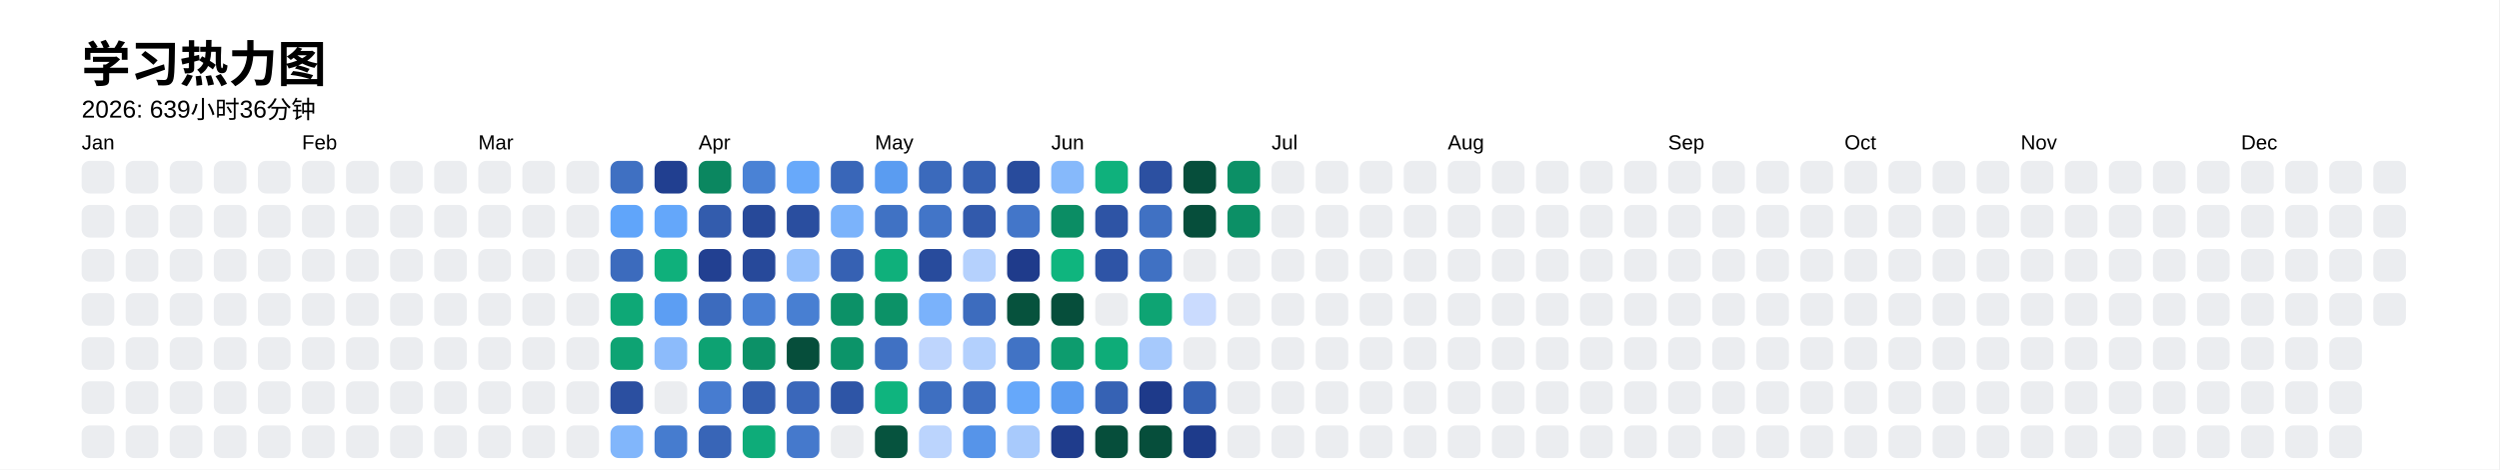
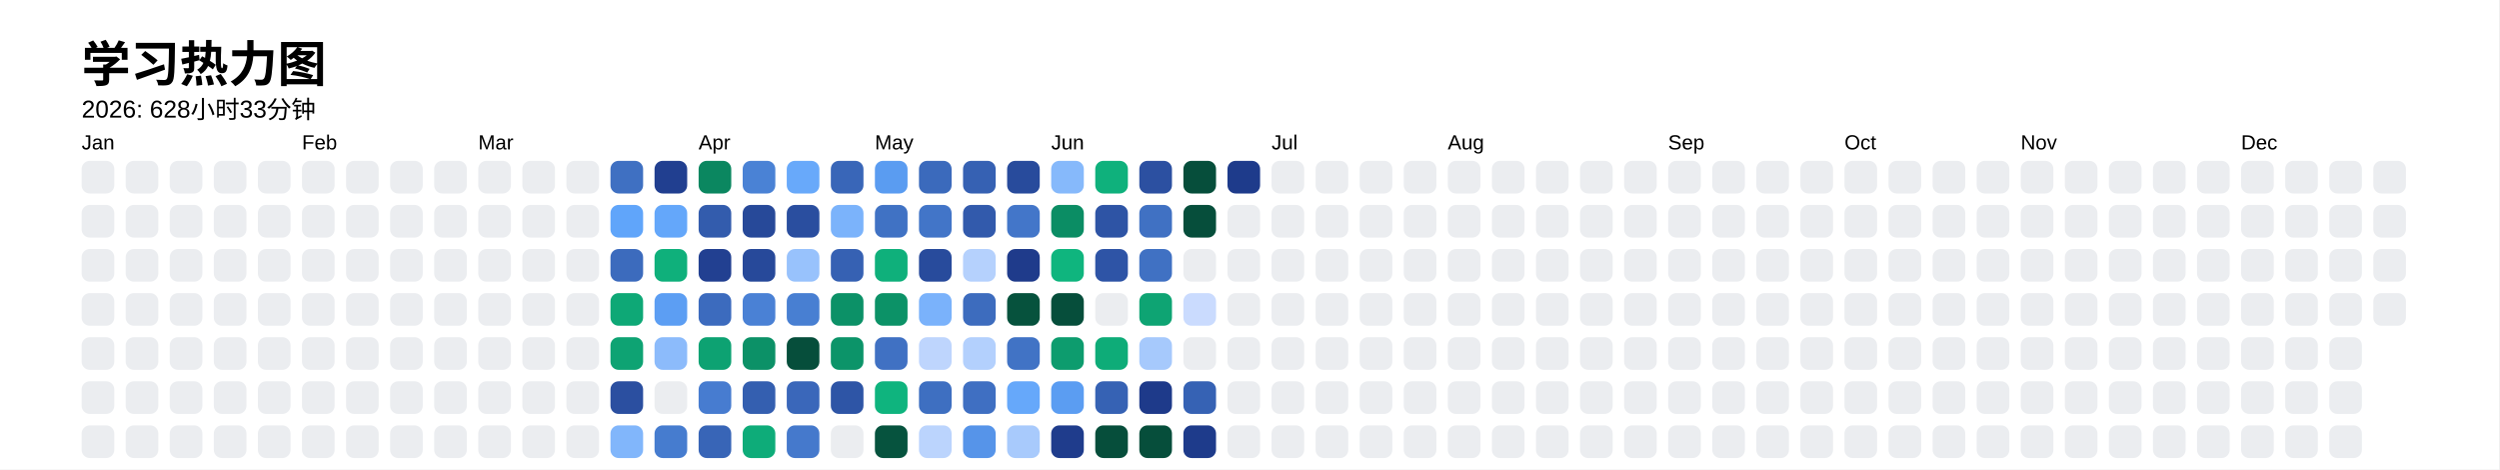
<svg xmlns="http://www.w3.org/2000/svg" style="background-color:white;" baseProfile="full" height="57.5mm" version="1.1" viewBox="0,0,306.2,57.5" width="306.2mm">
  <defs />
  <rect fill="#FFFFFF" height="57.5" width="306.2" x="0" y="0" />
  <text fill="#000000" style="font-size:6px; font-family:Arial; font-weight:bold;" x="10" y="10">学习热力图</text>
-   <text fill="#000000" style="font-size:3px; font-family:Arial;" x="10" y="14.4">2026: 639小时36分钟</text>
+   <text fill="#000000" style="font-size:3px; font-family:Arial;" x="10" y="14.4">2026: 628小时33分钟</text>
  <text fill="#000000" style="font-size:2.5px; font-family:Arial" x="10" y="18.3">Jan</text>
  <rect fill="#ebedf0" height="4" rx="1" ry="1" width="4" x="10" y="19.7" />
  <rect fill="#ebedf0" height="4" rx="1" ry="1" width="4" x="10" y="25.1" />
  <rect fill="#ebedf0" height="4" rx="1" ry="1" width="4" x="10" y="30.5" />
  <rect fill="#ebedf0" height="4" rx="1" ry="1" width="4" x="10" y="35.9" />
  <rect fill="#ebedf0" height="4" rx="1" ry="1" width="4" x="10" y="41.3" />
  <rect fill="#ebedf0" height="4" rx="1" ry="1" width="4" x="10" y="46.7" />
  <rect fill="#ebedf0" height="4" rx="1" ry="1" width="4" x="10" y="52.1" />
  <rect fill="#ebedf0" height="4" rx="1" ry="1" width="4" x="15.4" y="19.7" />
  <rect fill="#ebedf0" height="4" rx="1" ry="1" width="4" x="15.4" y="25.1" />
  <rect fill="#ebedf0" height="4" rx="1" ry="1" width="4" x="15.4" y="30.5" />
  <rect fill="#ebedf0" height="4" rx="1" ry="1" width="4" x="15.4" y="35.9" />
  <rect fill="#ebedf0" height="4" rx="1" ry="1" width="4" x="15.4" y="41.3" />
  <rect fill="#ebedf0" height="4" rx="1" ry="1" width="4" x="15.4" y="46.7" />
  <rect fill="#ebedf0" height="4" rx="1" ry="1" width="4" x="15.4" y="52.1" />
  <rect fill="#ebedf0" height="4" rx="1" ry="1" width="4" x="20.8" y="19.7" />
  <rect fill="#ebedf0" height="4" rx="1" ry="1" width="4" x="20.8" y="25.1" />
  <rect fill="#ebedf0" height="4" rx="1" ry="1" width="4" x="20.8" y="30.5" />
  <rect fill="#ebedf0" height="4" rx="1" ry="1" width="4" x="20.8" y="35.9" />
  <rect fill="#ebedf0" height="4" rx="1" ry="1" width="4" x="20.8" y="41.3" />
  <rect fill="#ebedf0" height="4" rx="1" ry="1" width="4" x="20.8" y="46.7" />
  <rect fill="#ebedf0" height="4" rx="1" ry="1" width="4" x="20.8" y="52.1" />
  <rect fill="#ebedf0" height="4" rx="1" ry="1" width="4" x="26.2" y="19.7" />
  <rect fill="#ebedf0" height="4" rx="1" ry="1" width="4" x="26.2" y="25.1" />
  <rect fill="#ebedf0" height="4" rx="1" ry="1" width="4" x="26.2" y="30.5" />
  <rect fill="#ebedf0" height="4" rx="1" ry="1" width="4" x="26.2" y="35.9" />
  <rect fill="#ebedf0" height="4" rx="1" ry="1" width="4" x="26.2" y="41.3" />
  <rect fill="#ebedf0" height="4" rx="1" ry="1" width="4" x="26.2" y="46.7" />
  <rect fill="#ebedf0" height="4" rx="1" ry="1" width="4" x="26.2" y="52.1" />
  <rect fill="#ebedf0" height="4" rx="1" ry="1" width="4" x="31.6" y="19.7" />
  <rect fill="#ebedf0" height="4" rx="1" ry="1" width="4" x="31.6" y="25.1" />
  <rect fill="#ebedf0" height="4" rx="1" ry="1" width="4" x="31.6" y="30.5" />
  <rect fill="#ebedf0" height="4" rx="1" ry="1" width="4" x="31.6" y="35.9" />
  <rect fill="#ebedf0" height="4" rx="1" ry="1" width="4" x="31.6" y="41.3" />
  <rect fill="#ebedf0" height="4" rx="1" ry="1" width="4" x="31.6" y="46.7" />
  <rect fill="#ebedf0" height="4" rx="1" ry="1" width="4" x="31.6" y="52.1" />
  <text fill="#000000" style="font-size:2.5px; font-family:Arial" x="37.0" y="18.3">Feb</text>
  <rect fill="#ebedf0" height="4" rx="1" ry="1" width="4" x="37.0" y="19.7" />
  <rect fill="#ebedf0" height="4" rx="1" ry="1" width="4" x="37.0" y="25.1" />
  <rect fill="#ebedf0" height="4" rx="1" ry="1" width="4" x="37.0" y="30.5" />
  <rect fill="#ebedf0" height="4" rx="1" ry="1" width="4" x="37.0" y="35.9" />
  <rect fill="#ebedf0" height="4" rx="1" ry="1" width="4" x="37.0" y="41.3" />
  <rect fill="#ebedf0" height="4" rx="1" ry="1" width="4" x="37.0" y="46.7" />
  <rect fill="#ebedf0" height="4" rx="1" ry="1" width="4" x="37.0" y="52.1" />
  <rect fill="#ebedf0" height="4" rx="1" ry="1" width="4" x="42.4" y="19.7" />
  <rect fill="#ebedf0" height="4" rx="1" ry="1" width="4" x="42.4" y="25.1" />
  <rect fill="#ebedf0" height="4" rx="1" ry="1" width="4" x="42.4" y="30.5" />
  <rect fill="#ebedf0" height="4" rx="1" ry="1" width="4" x="42.4" y="35.9" />
  <rect fill="#ebedf0" height="4" rx="1" ry="1" width="4" x="42.4" y="41.3" />
  <rect fill="#ebedf0" height="4" rx="1" ry="1" width="4" x="42.4" y="46.7" />
  <rect fill="#ebedf0" height="4" rx="1" ry="1" width="4" x="42.4" y="52.1" />
  <rect fill="#ebedf0" height="4" rx="1" ry="1" width="4" x="47.8" y="19.7" />
  <rect fill="#ebedf0" height="4" rx="1" ry="1" width="4" x="47.8" y="25.1" />
  <rect fill="#ebedf0" height="4" rx="1" ry="1" width="4" x="47.8" y="30.5" />
  <rect fill="#ebedf0" height="4" rx="1" ry="1" width="4" x="47.8" y="35.9" />
  <rect fill="#ebedf0" height="4" rx="1" ry="1" width="4" x="47.8" y="41.3" />
  <rect fill="#ebedf0" height="4" rx="1" ry="1" width="4" x="47.8" y="46.7" />
  <rect fill="#ebedf0" height="4" rx="1" ry="1" width="4" x="47.8" y="52.1" />
  <rect fill="#ebedf0" height="4" rx="1" ry="1" width="4" x="53.2" y="19.7" />
  <rect fill="#ebedf0" height="4" rx="1" ry="1" width="4" x="53.2" y="25.1" />
  <rect fill="#ebedf0" height="4" rx="1" ry="1" width="4" x="53.2" y="30.5" />
  <rect fill="#ebedf0" height="4" rx="1" ry="1" width="4" x="53.2" y="35.9" />
  <rect fill="#ebedf0" height="4" rx="1" ry="1" width="4" x="53.2" y="41.3" />
  <rect fill="#ebedf0" height="4" rx="1" ry="1" width="4" x="53.2" y="46.7" />
  <rect fill="#ebedf0" height="4" rx="1" ry="1" width="4" x="53.2" y="52.1" />
  <text fill="#000000" style="font-size:2.5px; font-family:Arial" x="58.6" y="18.3">Mar</text>
  <rect fill="#ebedf0" height="4" rx="1" ry="1" width="4" x="58.6" y="19.7" />
  <rect fill="#ebedf0" height="4" rx="1" ry="1" width="4" x="58.6" y="25.1" />
  <rect fill="#ebedf0" height="4" rx="1" ry="1" width="4" x="58.6" y="30.5" />
  <rect fill="#ebedf0" height="4" rx="1" ry="1" width="4" x="58.6" y="35.9" />
  <rect fill="#ebedf0" height="4" rx="1" ry="1" width="4" x="58.6" y="41.3" />
  <rect fill="#ebedf0" height="4" rx="1" ry="1" width="4" x="58.6" y="46.7" />
  <rect fill="#ebedf0" height="4" rx="1" ry="1" width="4" x="58.6" y="52.1" />
  <rect fill="#ebedf0" height="4" rx="1" ry="1" width="4" x="64" y="19.7" />
  <rect fill="#ebedf0" height="4" rx="1" ry="1" width="4" x="64" y="25.1" />
  <rect fill="#ebedf0" height="4" rx="1" ry="1" width="4" x="64" y="30.5" />
  <rect fill="#ebedf0" height="4" rx="1" ry="1" width="4" x="64" y="35.9" />
  <rect fill="#ebedf0" height="4" rx="1" ry="1" width="4" x="64" y="41.3" />
  <rect fill="#ebedf0" height="4" rx="1" ry="1" width="4" x="64" y="46.7" />
  <rect fill="#ebedf0" height="4" rx="1" ry="1" width="4" x="64" y="52.1" />
  <rect fill="#ebedf0" height="4" rx="1" ry="1" width="4" x="69.4" y="19.7" />
  <rect fill="#ebedf0" height="4" rx="1" ry="1" width="4" x="69.4" y="25.1" />
  <rect fill="#ebedf0" height="4" rx="1" ry="1" width="4" x="69.4" y="30.5" />
  <rect fill="#ebedf0" height="4" rx="1" ry="1" width="4" x="69.4" y="35.9" />
  <rect fill="#ebedf0" height="4" rx="1" ry="1" width="4" x="69.4" y="41.3" />
  <rect fill="#ebedf0" height="4" rx="1" ry="1" width="4" x="69.4" y="46.7" />
  <rect fill="#ebedf0" height="4" rx="1" ry="1" width="4" x="69.4" y="52.1" />
  <rect fill="#3f70c2" height="4" rx="1" ry="1" width="4" x="74.8" y="19.7" />
  <rect fill="#60a5fa" height="4" rx="1" ry="1" width="4" x="74.8" y="25.1" />
  <rect fill="#3c6bbd" height="4" rx="1" ry="1" width="4" x="74.8" y="30.5" />
  <rect fill="#0ea876" height="4" rx="1" ry="1" width="4" x="74.8" y="35.9" />
  <rect fill="#0ea373" height="4" rx="1" ry="1" width="4" x="74.8" y="41.3" />
  <rect fill="#2b4fa0" height="4" rx="1" ry="1" width="4" x="74.8" y="46.7" />
  <rect fill="#81b6fb" height="4" rx="1" ry="1" width="4" x="74.8" y="52.1" />
  <rect fill="#213f90" height="4" rx="1" ry="1" width="4" x="80.2" y="19.7" />
  <rect fill="#64a7fa" height="4" rx="1" ry="1" width="4" x="80.2" y="25.1" />
  <rect fill="#0fb07b" height="4" rx="1" ry="1" width="4" x="80.2" y="30.5" />
  <rect fill="#5c9ef3" height="4" rx="1" ry="1" width="4" x="80.2" y="35.9" />
  <rect fill="#8cbbfb" height="4" rx="1" ry="1" width="4" x="80.2" y="41.3" />
  <rect fill="#ebedf0" height="4" rx="1" ry="1" width="4" x="80.2" y="46.7" />
  <rect fill="#467ccf" height="4" rx="1" ry="1" width="4" x="80.2" y="52.1" />
  <text fill="#000000" style="font-size:2.5px; font-family:Arial" x="85.6" y="18.3">Apr</text>
  <rect fill="#0b8760" height="4" rx="1" ry="1" width="4" x="85.6" y="19.7" />
  <rect fill="#335cad" height="4" rx="1" ry="1" width="4" x="85.6" y="25.1" />
  <rect fill="#224091" height="4" rx="1" ry="1" width="4" x="85.6" y="30.5" />
  <rect fill="#3c6bbe" height="4" rx="1" ry="1" width="4" x="85.6" y="35.9" />
  <rect fill="#0da272" height="4" rx="1" ry="1" width="4" x="85.6" y="41.3" />
  <rect fill="#477cd0" height="4" rx="1" ry="1" width="4" x="85.6" y="46.7" />
  <rect fill="#3865b7" height="4" rx="1" ry="1" width="4" x="85.6" y="52.1" />
  <rect fill="#4a82d5" height="4" rx="1" ry="1" width="4" x="91" y="19.7" />
  <rect fill="#274999" height="4" rx="1" ry="1" width="4" x="91" y="25.1" />
  <rect fill="#27499a" height="4" rx="1" ry="1" width="4" x="91" y="30.5" />
  <rect fill="#4a81d5" height="4" rx="1" ry="1" width="4" x="91" y="35.9" />
  <rect fill="#0c9167" height="4" rx="1" ry="1" width="4" x="91" y="41.3" />
  <rect fill="#345fb0" height="4" rx="1" ry="1" width="4" x="91" y="46.7" />
  <rect fill="#0eac79" height="4" rx="1" ry="1" width="4" x="91" y="52.1" />
  <rect fill="#68a9fa" height="4" rx="1" ry="1" width="4" x="96.4" y="19.7" />
  <rect fill="#2a4e9f" height="4" rx="1" ry="1" width="4" x="96.4" y="25.1" />
  <rect fill="#98c2fc" height="4" rx="1" ry="1" width="4" x="96.4" y="30.5" />
  <rect fill="#487fd2" height="4" rx="1" ry="1" width="4" x="96.4" y="35.9" />
  <rect fill="#064e3b" height="4" rx="1" ry="1" width="4" x="96.4" y="41.3" />
  <rect fill="#3a67ba" height="4" rx="1" ry="1" width="4" x="96.4" y="46.7" />
  <rect fill="#4579cc" height="4" rx="1" ry="1" width="4" x="96.4" y="52.1" />
  <rect fill="#3966b8" height="4" rx="1" ry="1" width="4" x="101.8" y="19.7" />
  <rect fill="#7bb3fb" height="4" rx="1" ry="1" width="4" x="101.8" y="25.1" />
  <rect fill="#3661b3" height="4" rx="1" ry="1" width="4" x="101.8" y="30.5" />
  <rect fill="#0c9167" height="4" rx="1" ry="1" width="4" x="101.8" y="35.9" />
  <rect fill="#0c9469" height="4" rx="1" ry="1" width="4" x="101.8" y="41.3" />
  <rect fill="#2e55a6" height="4" rx="1" ry="1" width="4" x="101.8" y="46.7" />
  <rect fill="#ebedf0" height="4" rx="1" ry="1" width="4" x="101.8" y="52.1" />
  <text fill="#000000" style="font-size:2.5px; font-family:Arial" x="107.2" y="18.3">May</text>
  <rect fill="#5a9cf1" height="4" rx="1" ry="1" width="4" x="107.2" y="19.7" />
  <rect fill="#4072c4" height="4" rx="1" ry="1" width="4" x="107.2" y="25.1" />
  <rect fill="#0fb07b" height="4" rx="1" ry="1" width="4" x="107.2" y="30.5" />
  <rect fill="#0c9267" height="4" rx="1" ry="1" width="4" x="107.2" y="35.9" />
  <rect fill="#4071c3" height="4" rx="1" ry="1" width="4" x="107.2" y="41.3" />
  <rect fill="#0fb47e" height="4" rx="1" ry="1" width="4" x="107.2" y="46.7" />
  <rect fill="#06533e" height="4" rx="1" ry="1" width="4" x="107.2" y="52.1" />
  <rect fill="#3b6abc" height="4" rx="1" ry="1" width="4" x="112.6" y="19.7" />
  <rect fill="#4275c8" height="4" rx="1" ry="1" width="4" x="112.6" y="25.1" />
  <rect fill="#284b9c" height="4" rx="1" ry="1" width="4" x="112.6" y="30.5" />
  <rect fill="#7ab2fb" height="4" rx="1" ry="1" width="4" x="112.6" y="35.9" />
  <rect fill="#bed5fd" height="4" rx="1" ry="1" width="4" x="112.6" y="41.3" />
  <rect fill="#3e6fc1" height="4" rx="1" ry="1" width="4" x="112.6" y="46.7" />
  <rect fill="#bbd4fd" height="4" rx="1" ry="1" width="4" x="112.6" y="52.1" />
  <rect fill="#3661b3" height="4" rx="1" ry="1" width="4" x="118" y="19.7" />
  <rect fill="#325aac" height="4" rx="1" ry="1" width="4" x="118" y="25.1" />
  <rect fill="#b5d1fd" height="4" rx="1" ry="1" width="4" x="118" y="30.5" />
  <rect fill="#3d6cbe" height="4" rx="1" ry="1" width="4" x="118" y="35.9" />
  <rect fill="#b3d0fd" height="4" rx="1" ry="1" width="4" x="118" y="41.3" />
  <rect fill="#3f6fc2" height="4" rx="1" ry="1" width="4" x="118" y="46.7" />
  <rect fill="#5694e9" height="4" rx="1" ry="1" width="4" x="118" y="52.1" />
  <rect fill="#284b9c" height="4" rx="1" ry="1" width="4" x="123.4" y="19.7" />
  <rect fill="#4376c9" height="4" rx="1" ry="1" width="4" x="123.4" y="25.1" />
  <rect fill="#1f3b8b" height="4" rx="1" ry="1" width="4" x="123.4" y="30.5" />
  <rect fill="#06523d" height="4" rx="1" ry="1" width="4" x="123.4" y="35.9" />
  <rect fill="#4173c5" height="4" rx="1" ry="1" width="4" x="123.4" y="41.3" />
  <rect fill="#66a8fa" height="4" rx="1" ry="1" width="4" x="123.4" y="46.7" />
  <rect fill="#a8cafc" height="4" rx="1" ry="1" width="4" x="123.4" y="52.1" />
  <text fill="#000000" style="font-size:2.5px; font-family:Arial" x="128.8" y="18.3">Jun</text>
  <rect fill="#86b9fb" height="4" rx="1" ry="1" width="4" x="128.8" y="19.7" />
  <rect fill="#0b8d64" height="4" rx="1" ry="1" width="4" x="128.8" y="25.1" />
  <rect fill="#0fb57e" height="4" rx="1" ry="1" width="4" x="128.8" y="30.5" />
  <rect fill="#064e3b" height="4" rx="1" ry="1" width="4" x="128.8" y="35.9" />
  <rect fill="#0d9c6e" height="4" rx="1" ry="1" width="4" x="128.8" y="41.3" />
  <rect fill="#5b9df2" height="4" rx="1" ry="1" width="4" x="128.8" y="46.7" />
  <rect fill="#1f3c8c" height="4" rx="1" ry="1" width="4" x="128.8" y="52.1" />
  <rect fill="#0fb17c" height="4" rx="1" ry="1" width="4" x="134.2" y="19.7" />
  <rect fill="#2e54a5" height="4" rx="1" ry="1" width="4" x="134.2" y="25.1" />
  <rect fill="#2e54a6" height="4" rx="1" ry="1" width="4" x="134.2" y="30.5" />
  <rect fill="#ebedf0" height="4" rx="1" ry="1" width="4" x="134.2" y="35.9" />
  <rect fill="#0eac78" height="4" rx="1" ry="1" width="4" x="134.2" y="41.3" />
  <rect fill="#3662b4" height="4" rx="1" ry="1" width="4" x="134.2" y="46.7" />
  <rect fill="#064e3b" height="4" rx="1" ry="1" width="4" x="134.2" y="52.1" />
  <rect fill="#2c50a1" height="4" rx="1" ry="1" width="4" x="139.6" y="19.7" />
  <rect fill="#4071c3" height="4" rx="1" ry="1" width="4" x="139.6" y="25.1" />
  <rect fill="#4071c3" height="4" rx="1" ry="1" width="4" x="139.6" y="30.5" />
  <rect fill="#0ea473" height="4" rx="1" ry="1" width="4" x="139.6" y="35.9" />
  <rect fill="#a6c9fc" height="4" rx="1" ry="1" width="4" x="139.6" y="41.3" />
  <rect fill="#1e3a8a" height="4" rx="1" ry="1" width="4" x="139.6" y="46.7" />
  <rect fill="#064e3b" height="4" rx="1" ry="1" width="4" x="139.6" y="52.1" />
  <rect fill="#064e3b" height="4" rx="1" ry="1" width="4" x="145" y="19.7" />
  <rect fill="#064e3b" height="4" rx="1" ry="1" width="4" x="145" y="25.1" />
  <rect fill="#ebedf0" height="4" rx="1" ry="1" width="4" x="145" y="30.5" />
  <rect fill="#cadbfe" height="4" rx="1" ry="1" width="4" x="145" y="35.9" />
  <rect fill="#ebedf0" height="4" rx="1" ry="1" width="4" x="145" y="41.3" />
  <rect fill="#3662b4" height="4" rx="1" ry="1" width="4" x="145" y="46.7" />
  <rect fill="#1e3b8b" height="4" rx="1" ry="1" width="4" x="145" y="52.1" />
-   <rect fill="#0c9066" height="4" rx="1" ry="1" width="4" x="150.4" y="19.7" />
-   <rect fill="#0c9066" height="4" rx="1" ry="1" width="4" x="150.4" y="25.1" />
+   <rect fill="#1e3b8b" height="4" rx="1" ry="1" width="4" x="150.4" y="19.7" />
+   <rect fill="#ebedf0" height="4" rx="1" ry="1" width="4" x="150.4" y="25.1" />
  <rect fill="#ebedf0" height="4" rx="1" ry="1" width="4" x="150.4" y="30.5" />
  <rect fill="#ebedf0" height="4" rx="1" ry="1" width="4" x="150.4" y="35.9" />
  <rect fill="#ebedf0" height="4" rx="1" ry="1" width="4" x="150.4" y="41.3" />
  <rect fill="#ebedf0" height="4" rx="1" ry="1" width="4" x="150.4" y="46.7" />
  <rect fill="#ebedf0" height="4" rx="1" ry="1" width="4" x="150.4" y="52.1" />
  <text fill="#000000" style="font-size:2.5px; font-family:Arial" x="155.8" y="18.3">Jul</text>
  <rect fill="#ebedf0" height="4" rx="1" ry="1" width="4" x="155.8" y="19.7" />
  <rect fill="#ebedf0" height="4" rx="1" ry="1" width="4" x="155.8" y="25.1" />
  <rect fill="#ebedf0" height="4" rx="1" ry="1" width="4" x="155.8" y="30.5" />
  <rect fill="#ebedf0" height="4" rx="1" ry="1" width="4" x="155.8" y="35.9" />
  <rect fill="#ebedf0" height="4" rx="1" ry="1" width="4" x="155.8" y="41.3" />
  <rect fill="#ebedf0" height="4" rx="1" ry="1" width="4" x="155.8" y="46.7" />
  <rect fill="#ebedf0" height="4" rx="1" ry="1" width="4" x="155.8" y="52.1" />
  <rect fill="#ebedf0" height="4" rx="1" ry="1" width="4" x="161.2" y="19.7" />
  <rect fill="#ebedf0" height="4" rx="1" ry="1" width="4" x="161.2" y="25.1" />
  <rect fill="#ebedf0" height="4" rx="1" ry="1" width="4" x="161.2" y="30.5" />
  <rect fill="#ebedf0" height="4" rx="1" ry="1" width="4" x="161.2" y="35.9" />
  <rect fill="#ebedf0" height="4" rx="1" ry="1" width="4" x="161.2" y="41.3" />
  <rect fill="#ebedf0" height="4" rx="1" ry="1" width="4" x="161.2" y="46.7" />
  <rect fill="#ebedf0" height="4" rx="1" ry="1" width="4" x="161.2" y="52.1" />
  <rect fill="#ebedf0" height="4" rx="1" ry="1" width="4" x="166.6" y="19.7" />
  <rect fill="#ebedf0" height="4" rx="1" ry="1" width="4" x="166.6" y="25.1" />
  <rect fill="#ebedf0" height="4" rx="1" ry="1" width="4" x="166.6" y="30.5" />
  <rect fill="#ebedf0" height="4" rx="1" ry="1" width="4" x="166.6" y="35.9" />
  <rect fill="#ebedf0" height="4" rx="1" ry="1" width="4" x="166.6" y="41.3" />
  <rect fill="#ebedf0" height="4" rx="1" ry="1" width="4" x="166.6" y="46.7" />
  <rect fill="#ebedf0" height="4" rx="1" ry="1" width="4" x="166.6" y="52.1" />
  <rect fill="#ebedf0" height="4" rx="1" ry="1" width="4" x="172" y="19.7" />
  <rect fill="#ebedf0" height="4" rx="1" ry="1" width="4" x="172" y="25.1" />
  <rect fill="#ebedf0" height="4" rx="1" ry="1" width="4" x="172" y="30.5" />
  <rect fill="#ebedf0" height="4" rx="1" ry="1" width="4" x="172" y="35.9" />
  <rect fill="#ebedf0" height="4" rx="1" ry="1" width="4" x="172" y="41.3" />
  <rect fill="#ebedf0" height="4" rx="1" ry="1" width="4" x="172" y="46.7" />
  <rect fill="#ebedf0" height="4" rx="1" ry="1" width="4" x="172" y="52.1" />
  <text fill="#000000" style="font-size:2.5px; font-family:Arial" x="177.4" y="18.3">Aug</text>
  <rect fill="#ebedf0" height="4" rx="1" ry="1" width="4" x="177.4" y="19.7" />
  <rect fill="#ebedf0" height="4" rx="1" ry="1" width="4" x="177.4" y="25.1" />
  <rect fill="#ebedf0" height="4" rx="1" ry="1" width="4" x="177.4" y="30.5" />
  <rect fill="#ebedf0" height="4" rx="1" ry="1" width="4" x="177.4" y="35.9" />
  <rect fill="#ebedf0" height="4" rx="1" ry="1" width="4" x="177.4" y="41.3" />
  <rect fill="#ebedf0" height="4" rx="1" ry="1" width="4" x="177.4" y="46.7" />
  <rect fill="#ebedf0" height="4" rx="1" ry="1" width="4" x="177.4" y="52.1" />
  <rect fill="#ebedf0" height="4" rx="1" ry="1" width="4" x="182.8" y="19.7" />
  <rect fill="#ebedf0" height="4" rx="1" ry="1" width="4" x="182.8" y="25.1" />
  <rect fill="#ebedf0" height="4" rx="1" ry="1" width="4" x="182.8" y="30.5" />
  <rect fill="#ebedf0" height="4" rx="1" ry="1" width="4" x="182.8" y="35.9" />
  <rect fill="#ebedf0" height="4" rx="1" ry="1" width="4" x="182.8" y="41.3" />
  <rect fill="#ebedf0" height="4" rx="1" ry="1" width="4" x="182.8" y="46.7" />
  <rect fill="#ebedf0" height="4" rx="1" ry="1" width="4" x="182.8" y="52.1" />
  <rect fill="#ebedf0" height="4" rx="1" ry="1" width="4" x="188.2" y="19.7" />
  <rect fill="#ebedf0" height="4" rx="1" ry="1" width="4" x="188.2" y="25.1" />
  <rect fill="#ebedf0" height="4" rx="1" ry="1" width="4" x="188.2" y="30.5" />
  <rect fill="#ebedf0" height="4" rx="1" ry="1" width="4" x="188.2" y="35.9" />
  <rect fill="#ebedf0" height="4" rx="1" ry="1" width="4" x="188.2" y="41.3" />
  <rect fill="#ebedf0" height="4" rx="1" ry="1" width="4" x="188.2" y="46.7" />
  <rect fill="#ebedf0" height="4" rx="1" ry="1" width="4" x="188.2" y="52.1" />
  <rect fill="#ebedf0" height="4" rx="1" ry="1" width="4" x="193.6" y="19.7" />
  <rect fill="#ebedf0" height="4" rx="1" ry="1" width="4" x="193.6" y="25.1" />
  <rect fill="#ebedf0" height="4" rx="1" ry="1" width="4" x="193.6" y="30.5" />
  <rect fill="#ebedf0" height="4" rx="1" ry="1" width="4" x="193.6" y="35.9" />
  <rect fill="#ebedf0" height="4" rx="1" ry="1" width="4" x="193.6" y="41.3" />
  <rect fill="#ebedf0" height="4" rx="1" ry="1" width="4" x="193.6" y="46.7" />
  <rect fill="#ebedf0" height="4" rx="1" ry="1" width="4" x="193.6" y="52.1" />
  <rect fill="#ebedf0" height="4" rx="1" ry="1" width="4" x="199" y="19.7" />
  <rect fill="#ebedf0" height="4" rx="1" ry="1" width="4" x="199" y="25.1" />
  <rect fill="#ebedf0" height="4" rx="1" ry="1" width="4" x="199" y="30.5" />
  <rect fill="#ebedf0" height="4" rx="1" ry="1" width="4" x="199" y="35.9" />
  <rect fill="#ebedf0" height="4" rx="1" ry="1" width="4" x="199" y="41.3" />
  <rect fill="#ebedf0" height="4" rx="1" ry="1" width="4" x="199" y="46.7" />
  <rect fill="#ebedf0" height="4" rx="1" ry="1" width="4" x="199" y="52.1" />
  <text fill="#000000" style="font-size:2.5px; font-family:Arial" x="204.4" y="18.3">Sep</text>
  <rect fill="#ebedf0" height="4" rx="1" ry="1" width="4" x="204.4" y="19.7" />
  <rect fill="#ebedf0" height="4" rx="1" ry="1" width="4" x="204.4" y="25.1" />
  <rect fill="#ebedf0" height="4" rx="1" ry="1" width="4" x="204.4" y="30.5" />
  <rect fill="#ebedf0" height="4" rx="1" ry="1" width="4" x="204.4" y="35.9" />
  <rect fill="#ebedf0" height="4" rx="1" ry="1" width="4" x="204.4" y="41.3" />
  <rect fill="#ebedf0" height="4" rx="1" ry="1" width="4" x="204.4" y="46.7" />
  <rect fill="#ebedf0" height="4" rx="1" ry="1" width="4" x="204.4" y="52.1" />
  <rect fill="#ebedf0" height="4" rx="1" ry="1" width="4" x="209.8" y="19.7" />
  <rect fill="#ebedf0" height="4" rx="1" ry="1" width="4" x="209.8" y="25.1" />
  <rect fill="#ebedf0" height="4" rx="1" ry="1" width="4" x="209.8" y="30.5" />
  <rect fill="#ebedf0" height="4" rx="1" ry="1" width="4" x="209.8" y="35.9" />
  <rect fill="#ebedf0" height="4" rx="1" ry="1" width="4" x="209.8" y="41.3" />
  <rect fill="#ebedf0" height="4" rx="1" ry="1" width="4" x="209.8" y="46.7" />
  <rect fill="#ebedf0" height="4" rx="1" ry="1" width="4" x="209.8" y="52.1" />
  <rect fill="#ebedf0" height="4" rx="1" ry="1" width="4" x="215.2" y="19.7" />
  <rect fill="#ebedf0" height="4" rx="1" ry="1" width="4" x="215.2" y="25.1" />
  <rect fill="#ebedf0" height="4" rx="1" ry="1" width="4" x="215.2" y="30.5" />
  <rect fill="#ebedf0" height="4" rx="1" ry="1" width="4" x="215.2" y="35.9" />
  <rect fill="#ebedf0" height="4" rx="1" ry="1" width="4" x="215.2" y="41.3" />
  <rect fill="#ebedf0" height="4" rx="1" ry="1" width="4" x="215.2" y="46.7" />
  <rect fill="#ebedf0" height="4" rx="1" ry="1" width="4" x="215.2" y="52.1" />
  <rect fill="#ebedf0" height="4" rx="1" ry="1" width="4" x="220.6" y="19.7" />
  <rect fill="#ebedf0" height="4" rx="1" ry="1" width="4" x="220.6" y="25.1" />
  <rect fill="#ebedf0" height="4" rx="1" ry="1" width="4" x="220.6" y="30.5" />
  <rect fill="#ebedf0" height="4" rx="1" ry="1" width="4" x="220.6" y="35.9" />
  <rect fill="#ebedf0" height="4" rx="1" ry="1" width="4" x="220.6" y="41.3" />
  <rect fill="#ebedf0" height="4" rx="1" ry="1" width="4" x="220.6" y="46.7" />
  <rect fill="#ebedf0" height="4" rx="1" ry="1" width="4" x="220.6" y="52.1" />
  <text fill="#000000" style="font-size:2.5px; font-family:Arial" x="226" y="18.3">Oct</text>
  <rect fill="#ebedf0" height="4" rx="1" ry="1" width="4" x="226" y="19.7" />
  <rect fill="#ebedf0" height="4" rx="1" ry="1" width="4" x="226" y="25.1" />
  <rect fill="#ebedf0" height="4" rx="1" ry="1" width="4" x="226" y="30.5" />
  <rect fill="#ebedf0" height="4" rx="1" ry="1" width="4" x="226" y="35.9" />
  <rect fill="#ebedf0" height="4" rx="1" ry="1" width="4" x="226" y="41.3" />
  <rect fill="#ebedf0" height="4" rx="1" ry="1" width="4" x="226" y="46.7" />
  <rect fill="#ebedf0" height="4" rx="1" ry="1" width="4" x="226" y="52.1" />
  <rect fill="#ebedf0" height="4" rx="1" ry="1" width="4" x="231.4" y="19.7" />
  <rect fill="#ebedf0" height="4" rx="1" ry="1" width="4" x="231.4" y="25.1" />
  <rect fill="#ebedf0" height="4" rx="1" ry="1" width="4" x="231.4" y="30.5" />
  <rect fill="#ebedf0" height="4" rx="1" ry="1" width="4" x="231.4" y="35.9" />
  <rect fill="#ebedf0" height="4" rx="1" ry="1" width="4" x="231.4" y="41.3" />
  <rect fill="#ebedf0" height="4" rx="1" ry="1" width="4" x="231.4" y="46.7" />
  <rect fill="#ebedf0" height="4" rx="1" ry="1" width="4" x="231.4" y="52.1" />
  <rect fill="#ebedf0" height="4" rx="1" ry="1" width="4" x="236.8" y="19.7" />
  <rect fill="#ebedf0" height="4" rx="1" ry="1" width="4" x="236.8" y="25.1" />
  <rect fill="#ebedf0" height="4" rx="1" ry="1" width="4" x="236.8" y="30.5" />
  <rect fill="#ebedf0" height="4" rx="1" ry="1" width="4" x="236.8" y="35.9" />
  <rect fill="#ebedf0" height="4" rx="1" ry="1" width="4" x="236.8" y="41.3" />
  <rect fill="#ebedf0" height="4" rx="1" ry="1" width="4" x="236.8" y="46.7" />
  <rect fill="#ebedf0" height="4" rx="1" ry="1" width="4" x="236.8" y="52.1" />
  <rect fill="#ebedf0" height="4" rx="1" ry="1" width="4" x="242.2" y="19.7" />
  <rect fill="#ebedf0" height="4" rx="1" ry="1" width="4" x="242.2" y="25.1" />
  <rect fill="#ebedf0" height="4" rx="1" ry="1" width="4" x="242.2" y="30.5" />
  <rect fill="#ebedf0" height="4" rx="1" ry="1" width="4" x="242.2" y="35.9" />
  <rect fill="#ebedf0" height="4" rx="1" ry="1" width="4" x="242.2" y="41.3" />
  <rect fill="#ebedf0" height="4" rx="1" ry="1" width="4" x="242.2" y="46.7" />
  <rect fill="#ebedf0" height="4" rx="1" ry="1" width="4" x="242.2" y="52.1" />
  <text fill="#000000" style="font-size:2.5px; font-family:Arial" x="247.6" y="18.3">Nov</text>
  <rect fill="#ebedf0" height="4" rx="1" ry="1" width="4" x="247.6" y="19.7" />
  <rect fill="#ebedf0" height="4" rx="1" ry="1" width="4" x="247.6" y="25.1" />
  <rect fill="#ebedf0" height="4" rx="1" ry="1" width="4" x="247.6" y="30.5" />
  <rect fill="#ebedf0" height="4" rx="1" ry="1" width="4" x="247.6" y="35.9" />
  <rect fill="#ebedf0" height="4" rx="1" ry="1" width="4" x="247.6" y="41.3" />
  <rect fill="#ebedf0" height="4" rx="1" ry="1" width="4" x="247.6" y="46.7" />
  <rect fill="#ebedf0" height="4" rx="1" ry="1" width="4" x="247.6" y="52.1" />
  <rect fill="#ebedf0" height="4" rx="1" ry="1" width="4" x="253" y="19.7" />
  <rect fill="#ebedf0" height="4" rx="1" ry="1" width="4" x="253" y="25.1" />
  <rect fill="#ebedf0" height="4" rx="1" ry="1" width="4" x="253" y="30.5" />
  <rect fill="#ebedf0" height="4" rx="1" ry="1" width="4" x="253" y="35.9" />
  <rect fill="#ebedf0" height="4" rx="1" ry="1" width="4" x="253" y="41.3" />
  <rect fill="#ebedf0" height="4" rx="1" ry="1" width="4" x="253" y="46.7" />
  <rect fill="#ebedf0" height="4" rx="1" ry="1" width="4" x="253" y="52.1" />
  <rect fill="#ebedf0" height="4" rx="1" ry="1" width="4" x="258.4" y="19.7" />
  <rect fill="#ebedf0" height="4" rx="1" ry="1" width="4" x="258.4" y="25.1" />
  <rect fill="#ebedf0" height="4" rx="1" ry="1" width="4" x="258.4" y="30.5" />
  <rect fill="#ebedf0" height="4" rx="1" ry="1" width="4" x="258.4" y="35.9" />
  <rect fill="#ebedf0" height="4" rx="1" ry="1" width="4" x="258.4" y="41.3" />
  <rect fill="#ebedf0" height="4" rx="1" ry="1" width="4" x="258.4" y="46.7" />
  <rect fill="#ebedf0" height="4" rx="1" ry="1" width="4" x="258.4" y="52.1" />
  <rect fill="#ebedf0" height="4" rx="1" ry="1" width="4" x="263.8" y="19.7" />
  <rect fill="#ebedf0" height="4" rx="1" ry="1" width="4" x="263.8" y="25.1" />
  <rect fill="#ebedf0" height="4" rx="1" ry="1" width="4" x="263.8" y="30.5" />
  <rect fill="#ebedf0" height="4" rx="1" ry="1" width="4" x="263.8" y="35.9" />
  <rect fill="#ebedf0" height="4" rx="1" ry="1" width="4" x="263.8" y="41.3" />
  <rect fill="#ebedf0" height="4" rx="1" ry="1" width="4" x="263.8" y="46.7" />
  <rect fill="#ebedf0" height="4" rx="1" ry="1" width="4" x="263.8" y="52.1" />
  <rect fill="#ebedf0" height="4" rx="1" ry="1" width="4" x="269.2" y="19.7" />
  <rect fill="#ebedf0" height="4" rx="1" ry="1" width="4" x="269.2" y="25.1" />
  <rect fill="#ebedf0" height="4" rx="1" ry="1" width="4" x="269.2" y="30.5" />
  <rect fill="#ebedf0" height="4" rx="1" ry="1" width="4" x="269.2" y="35.9" />
  <rect fill="#ebedf0" height="4" rx="1" ry="1" width="4" x="269.2" y="41.3" />
  <rect fill="#ebedf0" height="4" rx="1" ry="1" width="4" x="269.2" y="46.7" />
  <rect fill="#ebedf0" height="4" rx="1" ry="1" width="4" x="269.2" y="52.1" />
  <text fill="#000000" style="font-size:2.5px; font-family:Arial" x="274.6" y="18.3">Dec</text>
  <rect fill="#ebedf0" height="4" rx="1" ry="1" width="4" x="274.6" y="19.7" />
  <rect fill="#ebedf0" height="4" rx="1" ry="1" width="4" x="274.6" y="25.1" />
  <rect fill="#ebedf0" height="4" rx="1" ry="1" width="4" x="274.6" y="30.5" />
  <rect fill="#ebedf0" height="4" rx="1" ry="1" width="4" x="274.6" y="35.9" />
  <rect fill="#ebedf0" height="4" rx="1" ry="1" width="4" x="274.6" y="41.3" />
  <rect fill="#ebedf0" height="4" rx="1" ry="1" width="4" x="274.6" y="46.7" />
  <rect fill="#ebedf0" height="4" rx="1" ry="1" width="4" x="274.6" y="52.1" />
  <rect fill="#ebedf0" height="4" rx="1" ry="1" width="4" x="280" y="19.7" />
  <rect fill="#ebedf0" height="4" rx="1" ry="1" width="4" x="280" y="25.1" />
  <rect fill="#ebedf0" height="4" rx="1" ry="1" width="4" x="280" y="30.5" />
  <rect fill="#ebedf0" height="4" rx="1" ry="1" width="4" x="280" y="35.9" />
  <rect fill="#ebedf0" height="4" rx="1" ry="1" width="4" x="280" y="41.3" />
  <rect fill="#ebedf0" height="4" rx="1" ry="1" width="4" x="280" y="46.7" />
  <rect fill="#ebedf0" height="4" rx="1" ry="1" width="4" x="280" y="52.1" />
  <rect fill="#ebedf0" height="4" rx="1" ry="1" width="4" x="285.4" y="19.7" />
  <rect fill="#ebedf0" height="4" rx="1" ry="1" width="4" x="285.4" y="25.1" />
  <rect fill="#ebedf0" height="4" rx="1" ry="1" width="4" x="285.4" y="30.5" />
  <rect fill="#ebedf0" height="4" rx="1" ry="1" width="4" x="285.4" y="35.9" />
  <rect fill="#ebedf0" height="4" rx="1" ry="1" width="4" x="285.4" y="41.3" />
  <rect fill="#ebedf0" height="4" rx="1" ry="1" width="4" x="285.4" y="46.7" />
  <rect fill="#ebedf0" height="4" rx="1" ry="1" width="4" x="285.4" y="52.1" />
  <rect fill="#ebedf0" height="4" rx="1" ry="1" width="4" x="290.8" y="19.7" />
  <rect fill="#ebedf0" height="4" rx="1" ry="1" width="4" x="290.8" y="25.1" />
  <rect fill="#ebedf0" height="4" rx="1" ry="1" width="4" x="290.8" y="30.5" />
  <rect fill="#ebedf0" height="4" rx="1" ry="1" width="4" x="290.8" y="35.9" />
</svg>
